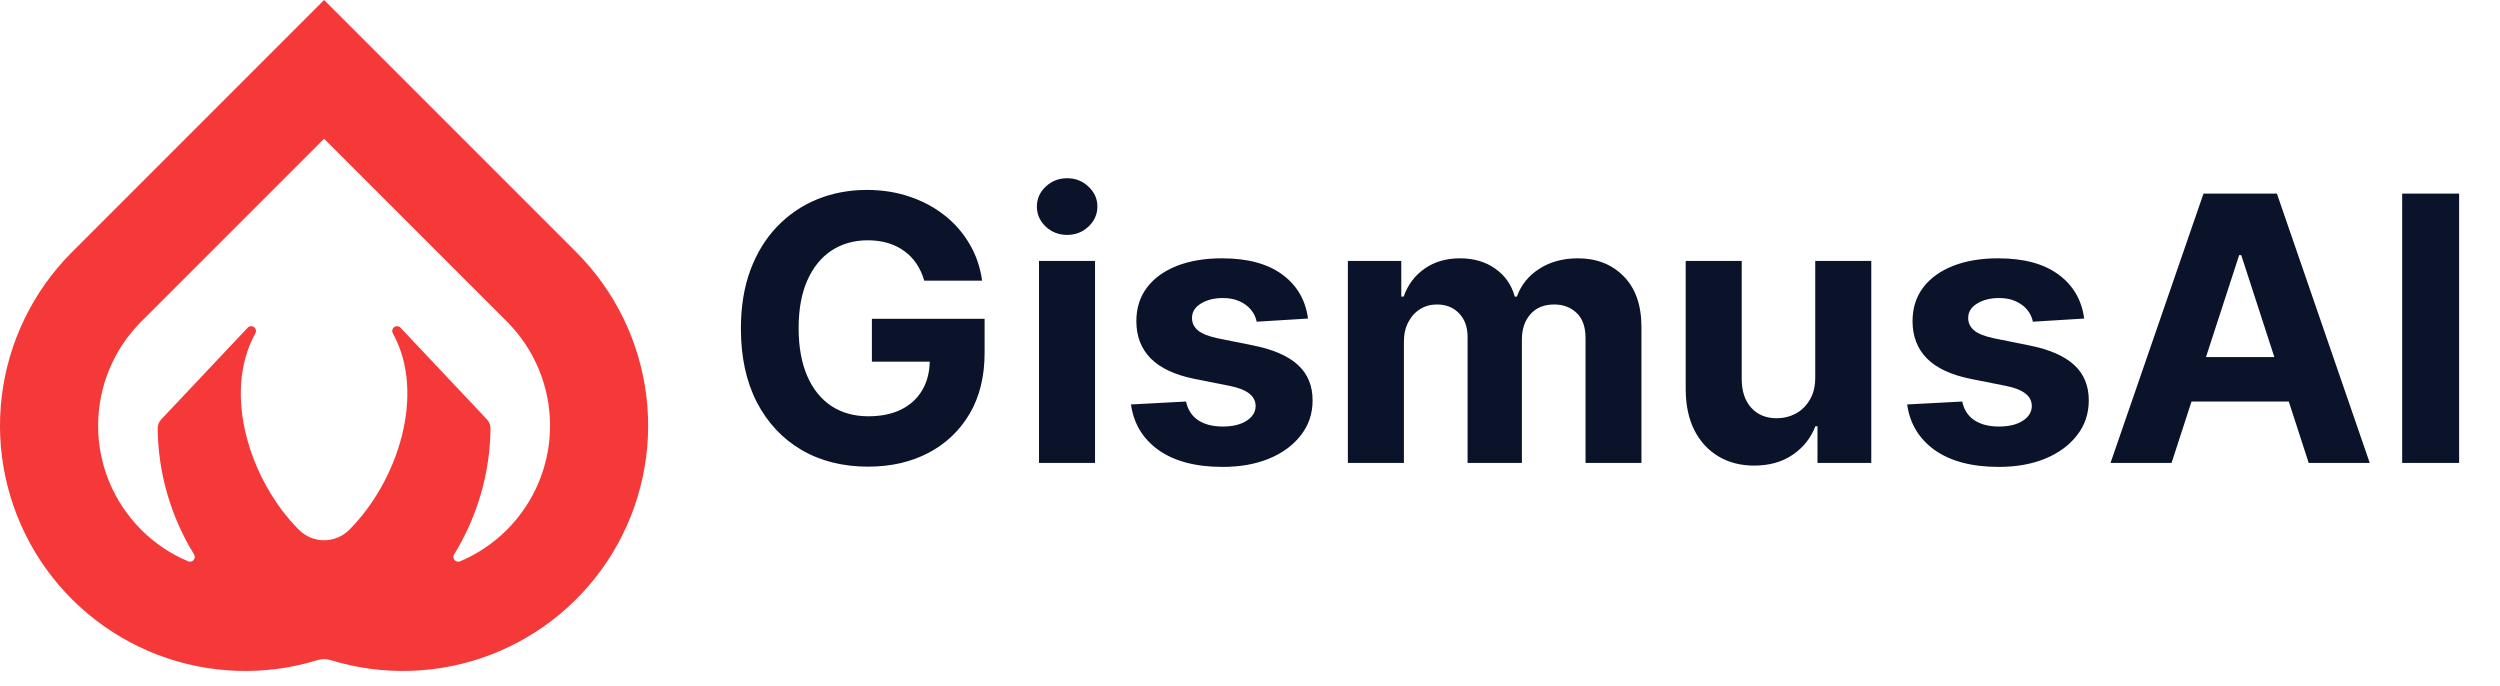
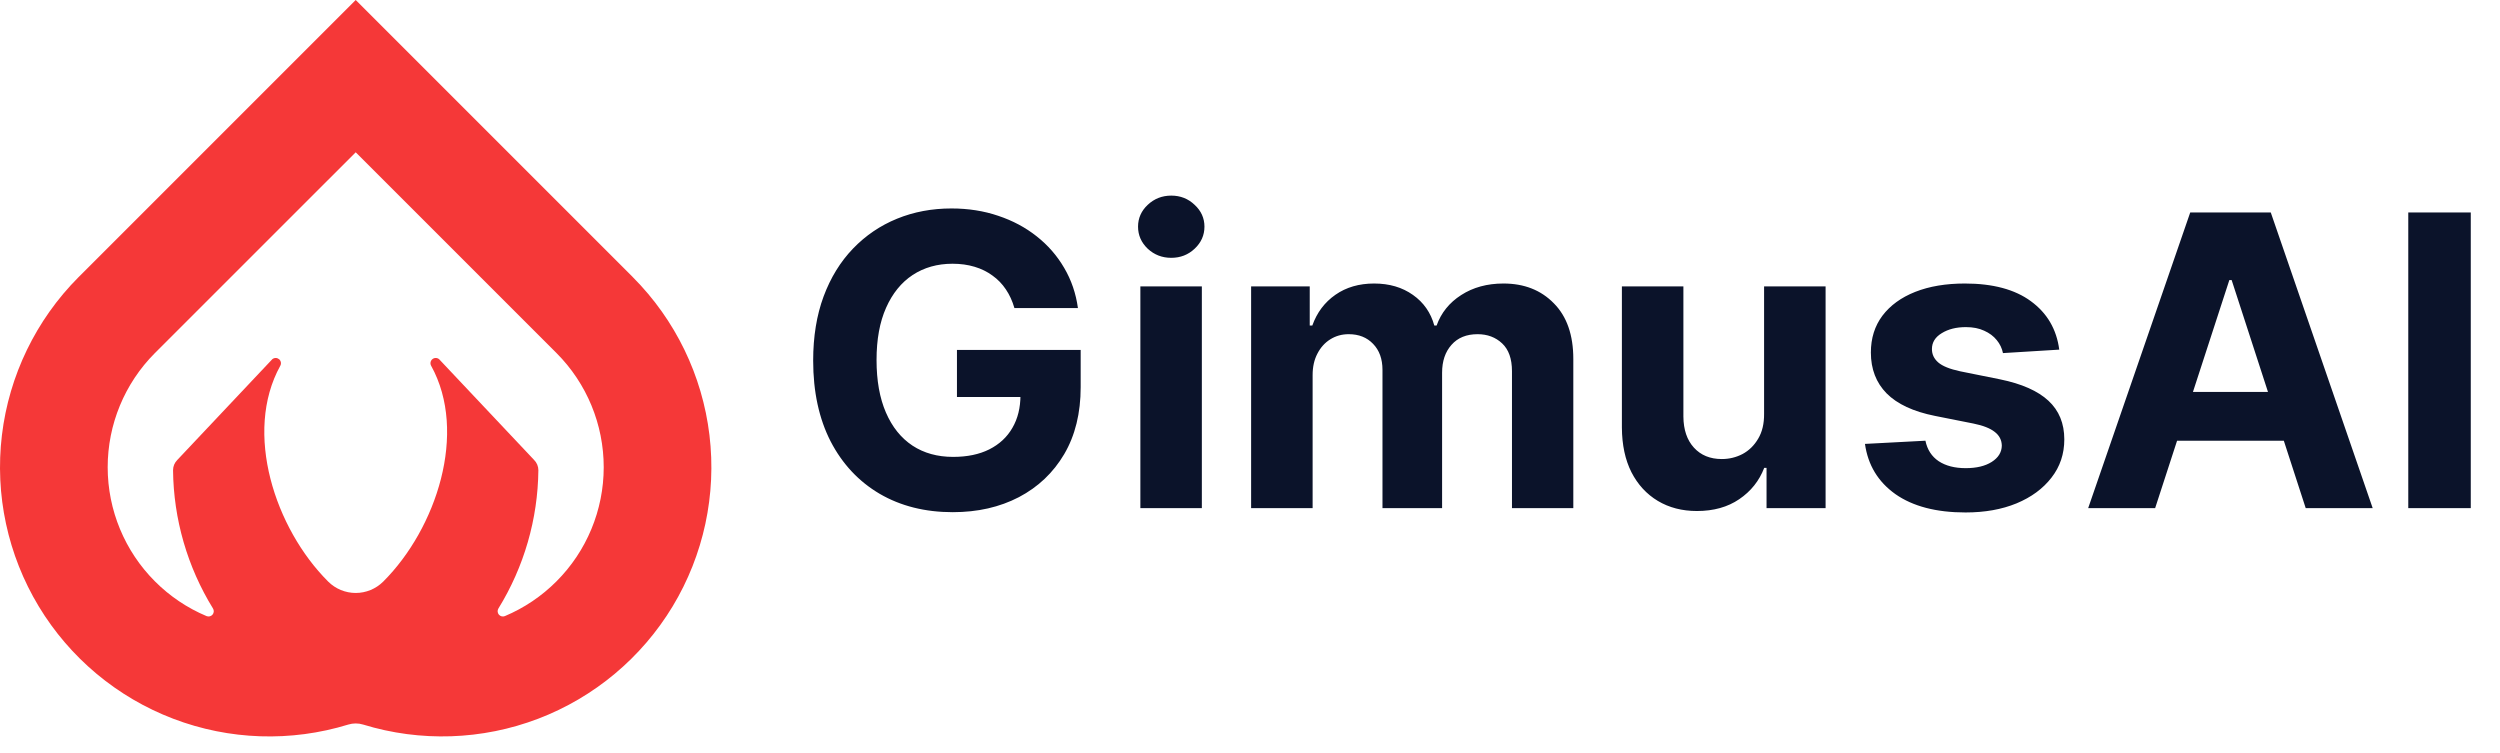
- <svg xmlns="http://www.w3.org/2000/svg" width="135" height="37" viewBox="0 0 135 37" fill="none">
+ <svg xmlns="http://www.w3.org/2000/svg" width="123" height="37" viewBox="0 0 123 37" fill="none">
  <path d="M31.147 13.648L31.125 13.626C31.124 13.625 31.122 13.623 31.122 13.621L17.501 0L3.88 13.621C3.878 13.623 3.876 13.626 3.876 13.626L3.853 13.647C1.771 15.742 0.448 18.473 0.095 21.405C-0.258 24.338 0.38 27.304 1.906 29.833C3.433 32.362 5.761 34.308 8.521 35.361C11.28 36.415 14.313 36.516 17.136 35.648C17.373 35.575 17.628 35.575 17.865 35.648C20.688 36.515 23.721 36.414 26.48 35.361C29.239 34.307 31.567 32.361 33.094 29.833C34.62 27.304 35.258 24.338 34.905 21.405C34.553 18.473 33.23 15.742 31.147 13.648ZM8.723 22.63C8.657 22.696 8.604 22.775 8.568 22.861C8.533 22.948 8.514 23.041 8.514 23.135C8.538 25.539 9.218 27.89 10.479 29.937C10.508 29.983 10.521 30.038 10.517 30.092C10.513 30.146 10.492 30.198 10.457 30.24C10.421 30.282 10.374 30.311 10.321 30.324C10.268 30.337 10.212 30.333 10.162 30.312C9.213 29.913 8.352 29.334 7.625 28.605C6.136 27.116 5.299 25.097 5.298 22.991C5.297 20.886 6.131 18.865 7.618 17.374L17.501 7.493L27.383 17.374C28.87 18.865 29.704 20.885 29.703 22.991C29.702 25.097 28.865 27.116 27.376 28.605C26.649 29.334 25.788 29.913 24.84 30.312C24.789 30.333 24.733 30.337 24.68 30.324C24.627 30.311 24.58 30.281 24.544 30.24C24.509 30.198 24.488 30.146 24.484 30.092C24.48 30.038 24.493 29.983 24.522 29.937C25.784 27.89 26.463 25.539 26.488 23.135C26.488 23.041 26.469 22.948 26.433 22.861C26.397 22.775 26.344 22.696 26.278 22.63L21.604 17.672C21.557 17.633 21.498 17.612 21.438 17.612C21.377 17.612 21.319 17.633 21.272 17.672C21.226 17.71 21.194 17.764 21.183 17.824C21.172 17.884 21.183 17.945 21.213 17.998C23.028 21.283 21.467 26.002 18.864 28.605L18.85 28.619C18.491 28.974 18.006 29.174 17.5 29.174C16.995 29.173 16.51 28.974 16.151 28.618L16.138 28.605C13.534 26.002 11.974 21.284 13.789 17.998C13.819 17.946 13.83 17.884 13.819 17.825C13.808 17.765 13.776 17.711 13.73 17.672C13.683 17.634 13.625 17.612 13.564 17.612C13.504 17.612 13.445 17.634 13.398 17.672L8.723 22.63Z" fill="#F53838" />
-   <path d="M49.909 15.156C49.81 14.811 49.67 14.505 49.49 14.24C49.31 13.97 49.09 13.743 48.83 13.558C48.574 13.369 48.28 13.224 47.949 13.125C47.622 13.026 47.26 12.976 46.862 12.976C46.119 12.976 45.465 13.161 44.902 13.53C44.343 13.899 43.908 14.437 43.595 15.142C43.283 15.843 43.126 16.7 43.126 17.713C43.126 18.726 43.28 19.588 43.588 20.298C43.896 21.009 44.331 21.551 44.895 21.925C45.458 22.294 46.124 22.479 46.891 22.479C47.587 22.479 48.181 22.356 48.673 22.109C49.17 21.858 49.549 21.506 49.81 21.051C50.075 20.597 50.207 20.059 50.207 19.439L50.832 19.531H47.082V17.216H53.169V19.048C53.169 20.327 52.899 21.425 52.359 22.344C51.82 23.258 51.076 23.963 50.129 24.46C49.182 24.953 48.098 25.199 46.876 25.199C45.513 25.199 44.315 24.898 43.283 24.297C42.251 23.691 41.446 22.831 40.868 21.719C40.295 20.601 40.008 19.276 40.008 17.741C40.008 16.562 40.179 15.511 40.52 14.588C40.865 13.66 41.349 12.874 41.969 12.23C42.589 11.586 43.311 11.096 44.135 10.76C44.959 10.424 45.851 10.256 46.812 10.256C47.636 10.256 48.403 10.376 49.114 10.618C49.824 10.855 50.454 11.191 51.003 11.626C51.557 12.062 52.009 12.581 52.359 13.182C52.71 13.778 52.935 14.437 53.034 15.156H49.909ZM56.106 25V14.091H59.131V25H56.106ZM57.626 12.685C57.176 12.685 56.79 12.536 56.468 12.237C56.151 11.934 55.992 11.572 55.992 11.151C55.992 10.734 56.151 10.376 56.468 10.078C56.79 9.775 57.176 9.624 57.626 9.624C58.075 9.624 58.459 9.775 58.776 10.078C59.098 10.376 59.259 10.734 59.259 11.151C59.259 11.572 59.098 11.934 58.776 12.237C58.459 12.536 58.075 12.685 57.626 12.685ZM70.632 17.202L67.862 17.372C67.814 17.135 67.713 16.922 67.556 16.733C67.4 16.539 67.194 16.385 66.939 16.271C66.688 16.153 66.387 16.094 66.037 16.094C65.568 16.094 65.172 16.193 64.85 16.392C64.528 16.586 64.368 16.847 64.368 17.173C64.368 17.434 64.472 17.654 64.68 17.834C64.888 18.014 65.246 18.158 65.752 18.267L67.727 18.665C68.787 18.883 69.578 19.233 70.099 19.716C70.62 20.199 70.88 20.833 70.88 21.619C70.88 22.334 70.67 22.962 70.248 23.501C69.832 24.041 69.259 24.463 68.529 24.766C67.805 25.064 66.969 25.213 66.022 25.213C64.578 25.213 63.428 24.912 62.571 24.311C61.718 23.705 61.219 22.881 61.072 21.84L64.048 21.683C64.138 22.124 64.356 22.46 64.701 22.692C65.047 22.919 65.49 23.033 66.029 23.033C66.56 23.033 66.986 22.931 67.308 22.727C67.635 22.519 67.8 22.251 67.805 21.925C67.8 21.65 67.684 21.425 67.457 21.25C67.23 21.07 66.879 20.933 66.406 20.838L64.517 20.462C63.451 20.249 62.658 19.879 62.137 19.354C61.621 18.828 61.363 18.158 61.363 17.344C61.363 16.643 61.553 16.039 61.931 15.533C62.315 15.026 62.852 14.635 63.544 14.361C64.24 14.086 65.054 13.949 65.987 13.949C67.365 13.949 68.449 14.24 69.24 14.822C70.035 15.405 70.499 16.198 70.632 17.202ZM72.785 25V14.091H75.669V16.016H75.797C76.024 15.376 76.403 14.872 76.933 14.503C77.463 14.133 78.098 13.949 78.837 13.949C79.585 13.949 80.222 14.136 80.747 14.51C81.273 14.879 81.623 15.381 81.798 16.016H81.912C82.135 15.391 82.537 14.891 83.119 14.517C83.706 14.138 84.4 13.949 85.2 13.949C86.218 13.949 87.044 14.273 87.679 14.922C88.318 15.566 88.638 16.48 88.638 17.663V25H85.619V18.26C85.619 17.654 85.458 17.199 85.136 16.896C84.814 16.593 84.412 16.442 83.929 16.442C83.38 16.442 82.951 16.617 82.644 16.967C82.336 17.313 82.182 17.77 82.182 18.338V25H79.249V18.196C79.249 17.661 79.095 17.235 78.787 16.918C78.484 16.6 78.084 16.442 77.587 16.442C77.251 16.442 76.947 16.527 76.678 16.697C76.412 16.863 76.202 17.098 76.046 17.401C75.889 17.699 75.811 18.049 75.811 18.452V25H72.785ZM98.023 20.355V14.091H101.049V25H98.144V23.018H98.031C97.784 23.658 97.375 24.171 96.802 24.56C96.234 24.948 95.54 25.142 94.721 25.142C93.992 25.142 93.35 24.976 92.796 24.645C92.242 24.313 91.809 23.842 91.496 23.232C91.189 22.621 91.032 21.889 91.028 21.037V14.091H94.053V20.497C94.058 21.141 94.231 21.65 94.572 22.024C94.913 22.398 95.37 22.585 95.942 22.585C96.307 22.585 96.648 22.502 96.965 22.337C97.282 22.166 97.538 21.915 97.732 21.584C97.931 21.252 98.028 20.843 98.023 20.355ZM112.546 17.202L109.776 17.372C109.729 17.135 109.627 16.922 109.471 16.733C109.314 16.539 109.108 16.385 108.853 16.271C108.602 16.153 108.301 16.094 107.951 16.094C107.482 16.094 107.087 16.193 106.765 16.392C106.443 16.586 106.282 16.847 106.282 17.173C106.282 17.434 106.386 17.654 106.594 17.834C106.802 18.014 107.16 18.158 107.667 18.267L109.641 18.665C110.702 18.883 111.492 19.233 112.013 19.716C112.534 20.199 112.794 20.833 112.794 21.619C112.794 22.334 112.584 22.962 112.162 23.501C111.746 24.041 111.173 24.463 110.444 24.766C109.719 25.064 108.883 25.213 107.936 25.213C106.492 25.213 105.342 24.912 104.485 24.311C103.632 23.705 103.133 22.881 102.986 21.84L105.962 21.683C106.052 22.124 106.27 22.46 106.615 22.692C106.961 22.919 107.404 23.033 107.944 23.033C108.474 23.033 108.9 22.931 109.222 22.727C109.549 22.519 109.714 22.251 109.719 21.925C109.714 21.65 109.598 21.425 109.371 21.25C109.144 21.07 108.793 20.933 108.32 20.838L106.431 20.462C105.365 20.249 104.572 19.879 104.051 19.354C103.535 18.828 103.277 18.158 103.277 17.344C103.277 16.643 103.467 16.039 103.846 15.533C104.229 15.026 104.766 14.635 105.458 14.361C106.154 14.086 106.968 13.949 107.901 13.949C109.279 13.949 110.363 14.24 111.154 14.822C111.949 15.405 112.413 16.198 112.546 17.202ZM117.263 25H113.968L118.989 10.454H122.952L127.967 25H124.671L121.028 13.778H120.914L117.263 25ZM117.058 19.283H124.842V21.683H117.058V19.283ZM132.793 10.454V25H129.717V10.454H132.793Z" fill="#0B132A" />
+   <path d="M49.909 15.156C49.81 14.811 49.67 14.505 49.49 14.24C49.31 13.97 49.09 13.743 48.83 13.558C48.574 13.369 48.28 13.224 47.949 13.125C47.622 13.026 47.26 12.976 46.862 12.976C46.119 12.976 45.465 13.161 44.902 13.53C44.343 13.899 43.908 14.437 43.595 15.142C43.283 15.843 43.126 16.7 43.126 17.713C43.126 18.726 43.28 19.588 43.588 20.298C43.896 21.009 44.331 21.551 44.895 21.925C45.458 22.294 46.124 22.479 46.891 22.479C47.587 22.479 48.181 22.356 48.673 22.109C49.17 21.858 49.549 21.506 49.81 21.051C50.075 20.597 50.207 20.059 50.207 19.439L50.832 19.531H47.082V17.216H53.169V19.048C53.169 20.327 52.899 21.425 52.359 22.344C51.82 23.258 51.076 23.963 50.129 24.46C49.182 24.953 48.098 25.199 46.876 25.199C45.513 25.199 44.315 24.898 43.283 24.297C42.251 23.691 41.446 22.831 40.868 21.719C40.295 20.601 40.008 19.276 40.008 17.741C40.008 16.562 40.179 15.511 40.52 14.588C40.865 13.66 41.349 12.874 41.969 12.23C42.589 11.586 43.311 11.096 44.135 10.76C44.959 10.424 45.851 10.256 46.812 10.256C47.636 10.256 48.403 10.376 49.114 10.618C49.824 10.855 50.454 11.191 51.003 11.626C51.557 12.062 52.009 12.581 52.359 13.182C52.71 13.778 52.935 14.437 53.034 15.156H49.909ZM56.106 25V14.091H59.131V25H56.106ZM57.626 12.685C57.176 12.685 56.79 12.536 56.468 12.237C56.151 11.934 55.992 11.572 55.992 11.151C55.992 10.734 56.151 10.376 56.468 10.078C56.79 9.775 57.176 9.624 57.626 9.624C58.075 9.624 58.459 9.775 58.776 10.078C59.098 10.376 59.259 10.734 59.259 11.151C59.259 11.572 59.098 11.934 58.776 12.237C58.459 12.536 58.075 12.685 57.626 12.685ZM61.555 25V14.091H64.439V16.016H64.566C64.794 15.376 65.172 14.872 65.703 14.503C66.233 14.133 66.868 13.949 67.606 13.949C68.354 13.949 68.991 14.136 69.517 14.51C70.042 14.879 70.393 15.381 70.568 16.016H70.681C70.904 15.391 71.306 14.891 71.889 14.517C72.476 14.138 73.17 13.949 73.97 13.949C74.988 13.949 75.814 14.273 76.448 14.922C77.088 15.566 77.407 16.48 77.407 17.663V25H74.389V18.26C74.389 17.654 74.228 17.199 73.906 16.896C73.584 16.593 73.181 16.442 72.698 16.442C72.149 16.442 71.721 16.617 71.413 16.967C71.105 17.313 70.951 17.77 70.951 18.338V25H68.018V18.196C68.018 17.661 67.864 17.235 67.556 16.918C67.253 16.6 66.853 16.442 66.356 16.442C66.02 16.442 65.717 16.527 65.447 16.697C65.182 16.863 64.971 17.098 64.815 17.401C64.659 17.699 64.581 18.049 64.581 18.452V25H61.555ZM86.793 20.355V14.091H89.819V25H86.914V23.018H86.8C86.554 23.658 86.144 24.171 85.571 24.56C85.003 24.948 84.309 25.142 83.49 25.142C82.761 25.142 82.12 24.976 81.566 24.645C81.012 24.313 80.579 23.842 80.266 23.232C79.958 22.621 79.802 21.889 79.797 21.037V14.091H82.823V20.497C82.828 21.141 83 21.65 83.341 22.024C83.682 22.398 84.139 22.585 84.712 22.585C85.077 22.585 85.418 22.502 85.735 22.337C86.052 22.166 86.308 21.915 86.502 21.584C86.701 21.252 86.798 20.843 86.793 20.355ZM101.315 17.202L98.546 17.372C98.498 17.135 98.396 16.922 98.24 16.733C98.084 16.539 97.878 16.385 97.622 16.271C97.371 16.153 97.07 16.094 96.72 16.094C96.251 16.094 95.856 16.193 95.534 16.392C95.212 16.586 95.051 16.847 95.051 17.173C95.051 17.434 95.155 17.654 95.364 17.834C95.572 18.014 95.93 18.158 96.436 18.267L98.41 18.665C99.471 18.883 100.262 19.233 100.783 19.716C101.304 20.199 101.564 20.833 101.564 21.619C101.564 22.334 101.353 22.962 100.932 23.501C100.515 24.041 99.942 24.463 99.213 24.766C98.489 25.064 97.653 25.213 96.706 25.213C95.262 25.213 94.111 24.912 93.254 24.311C92.402 23.705 91.903 22.881 91.756 21.84L94.731 21.683C94.822 22.124 95.039 22.46 95.385 22.692C95.731 22.919 96.173 23.033 96.713 23.033C97.243 23.033 97.669 22.931 97.992 22.727C98.318 22.519 98.484 22.251 98.489 21.925C98.484 21.65 98.368 21.425 98.141 21.25C97.913 21.07 97.563 20.933 97.09 20.838L95.2 20.462C94.135 20.249 93.342 19.879 92.821 19.354C92.305 18.828 92.047 18.158 92.047 17.344C92.047 16.643 92.236 16.039 92.615 15.533C92.999 15.026 93.536 14.635 94.227 14.361C94.923 14.086 95.738 13.949 96.671 13.949C98.048 13.949 99.133 14.24 99.923 14.822C100.719 15.405 101.183 16.198 101.315 17.202ZM106.033 25H102.738L107.759 10.454H111.722L116.736 25H113.441L109.797 13.778H109.684L106.033 25ZM105.827 19.283H113.611V21.683H105.827V19.283ZM121.562 10.454V25H118.487V10.454H121.562Z" fill="#0B132A" />
</svg>
